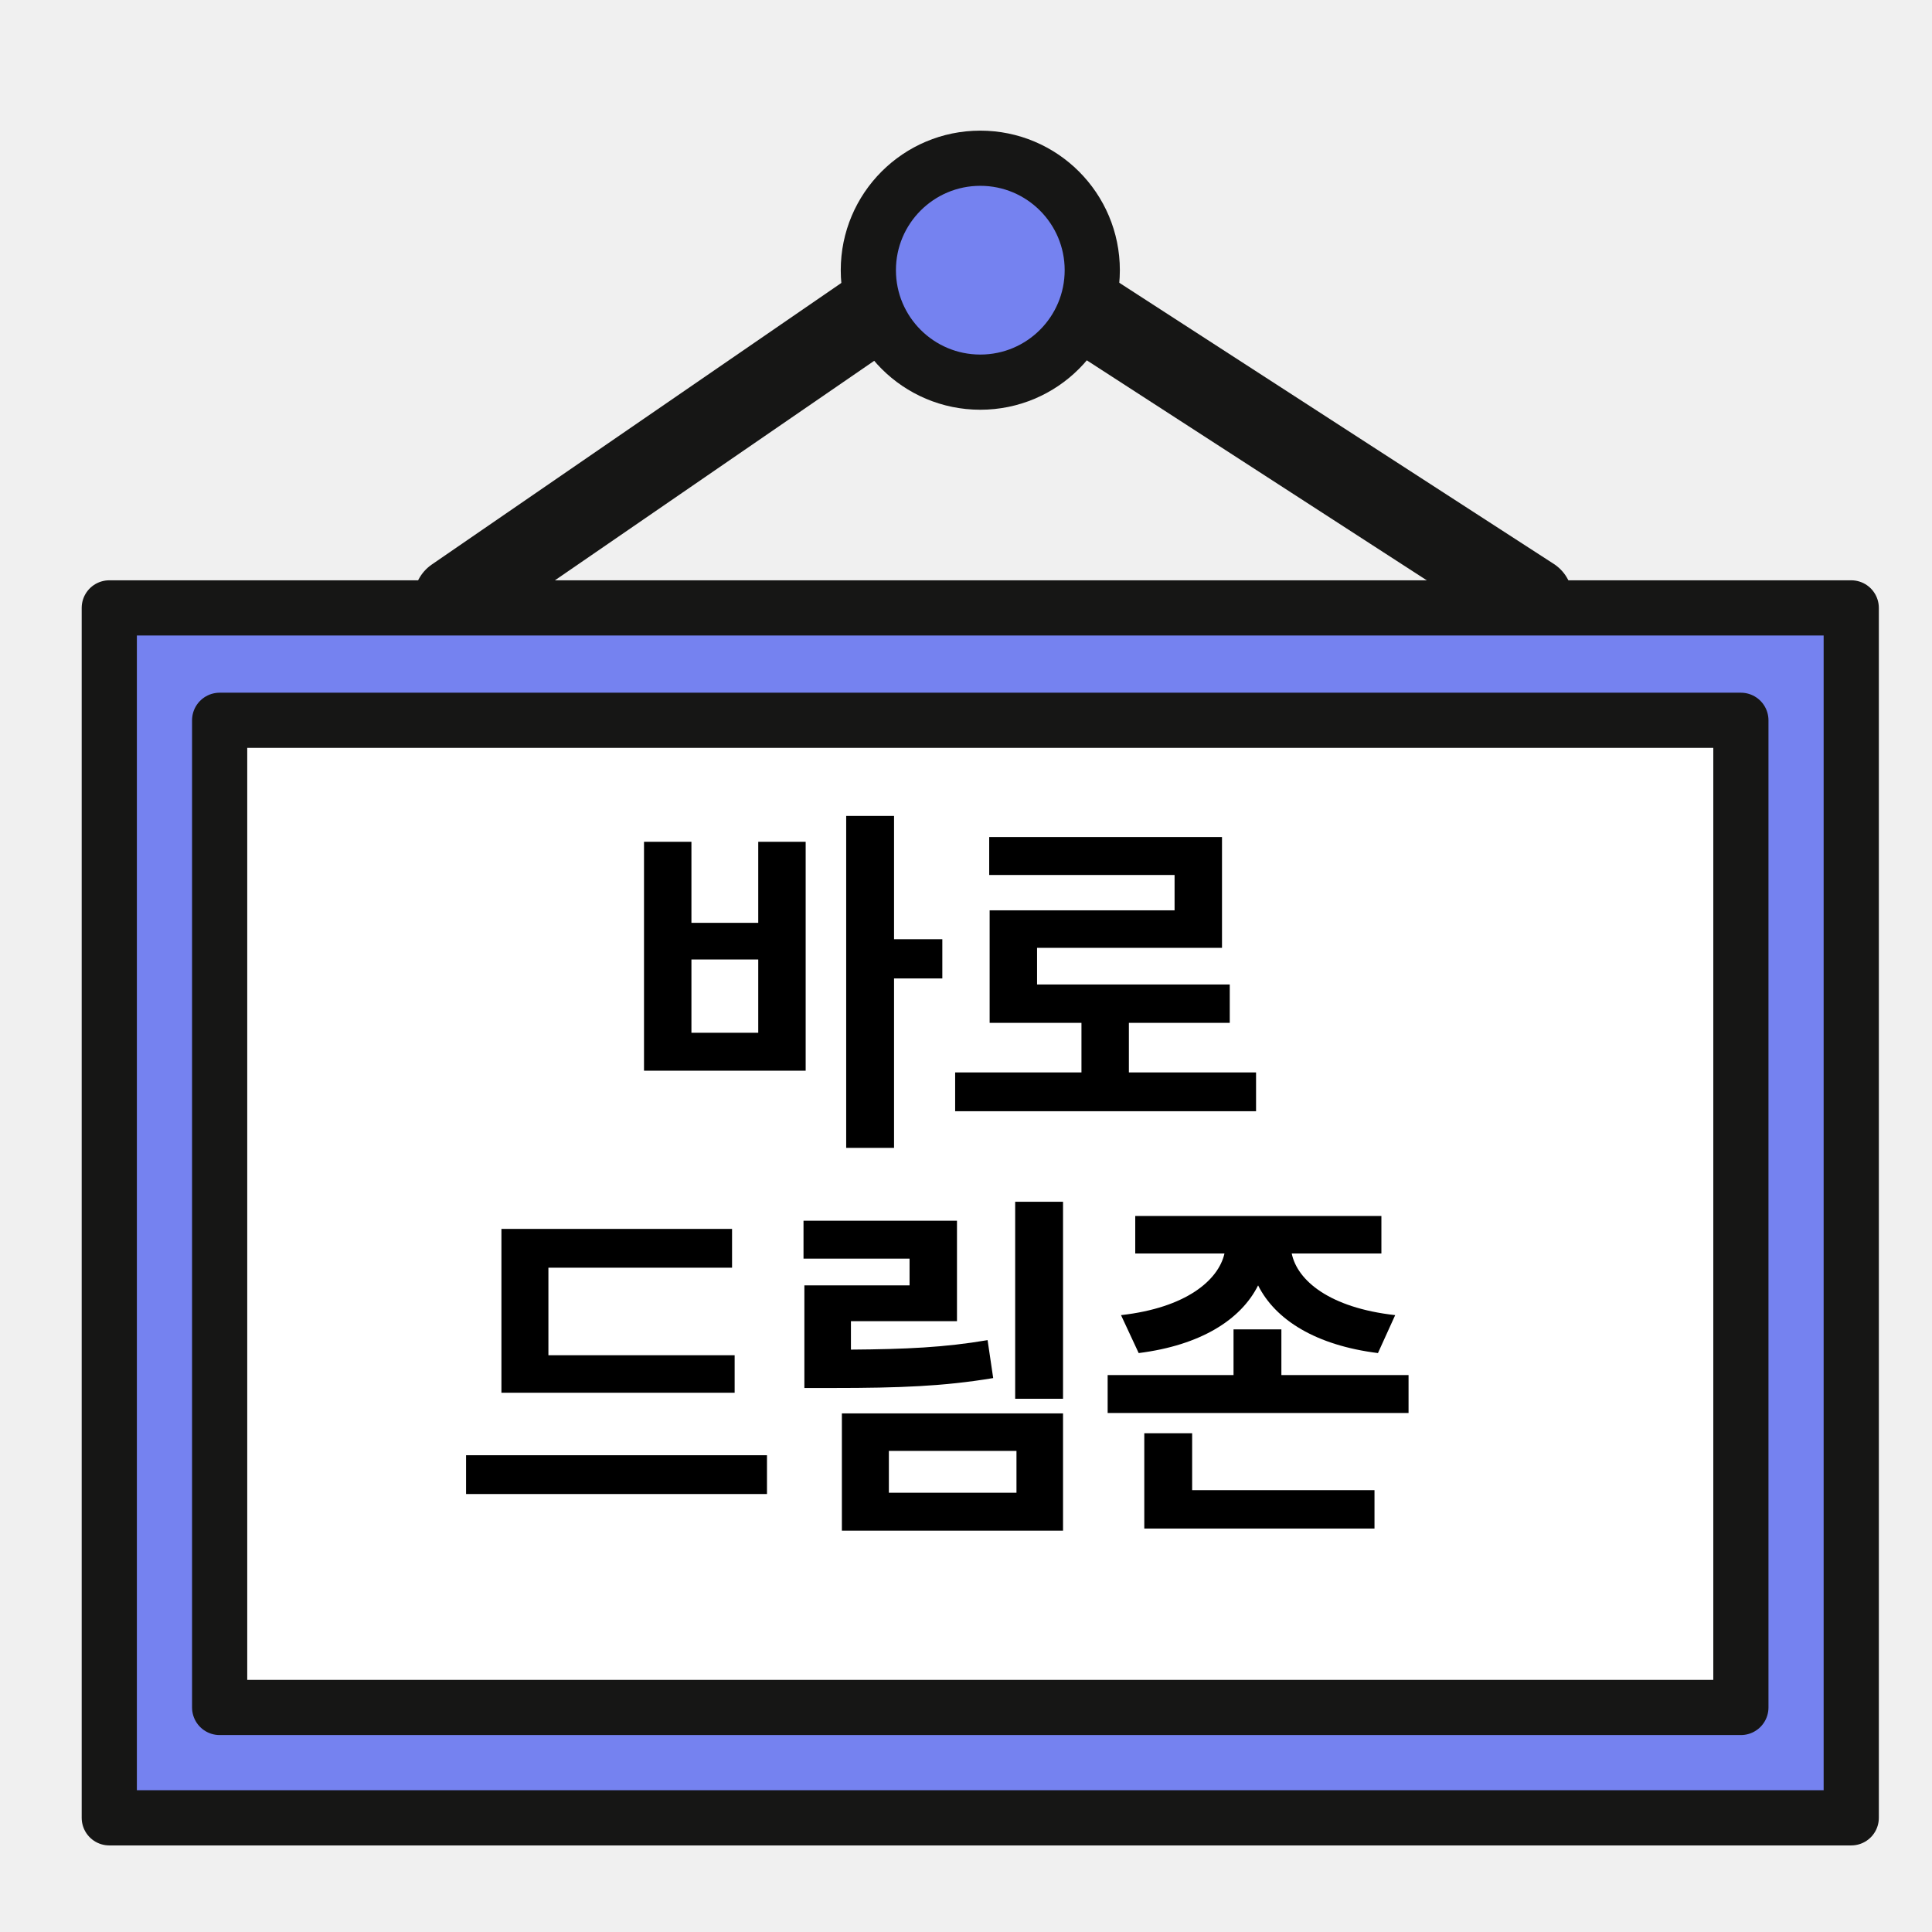
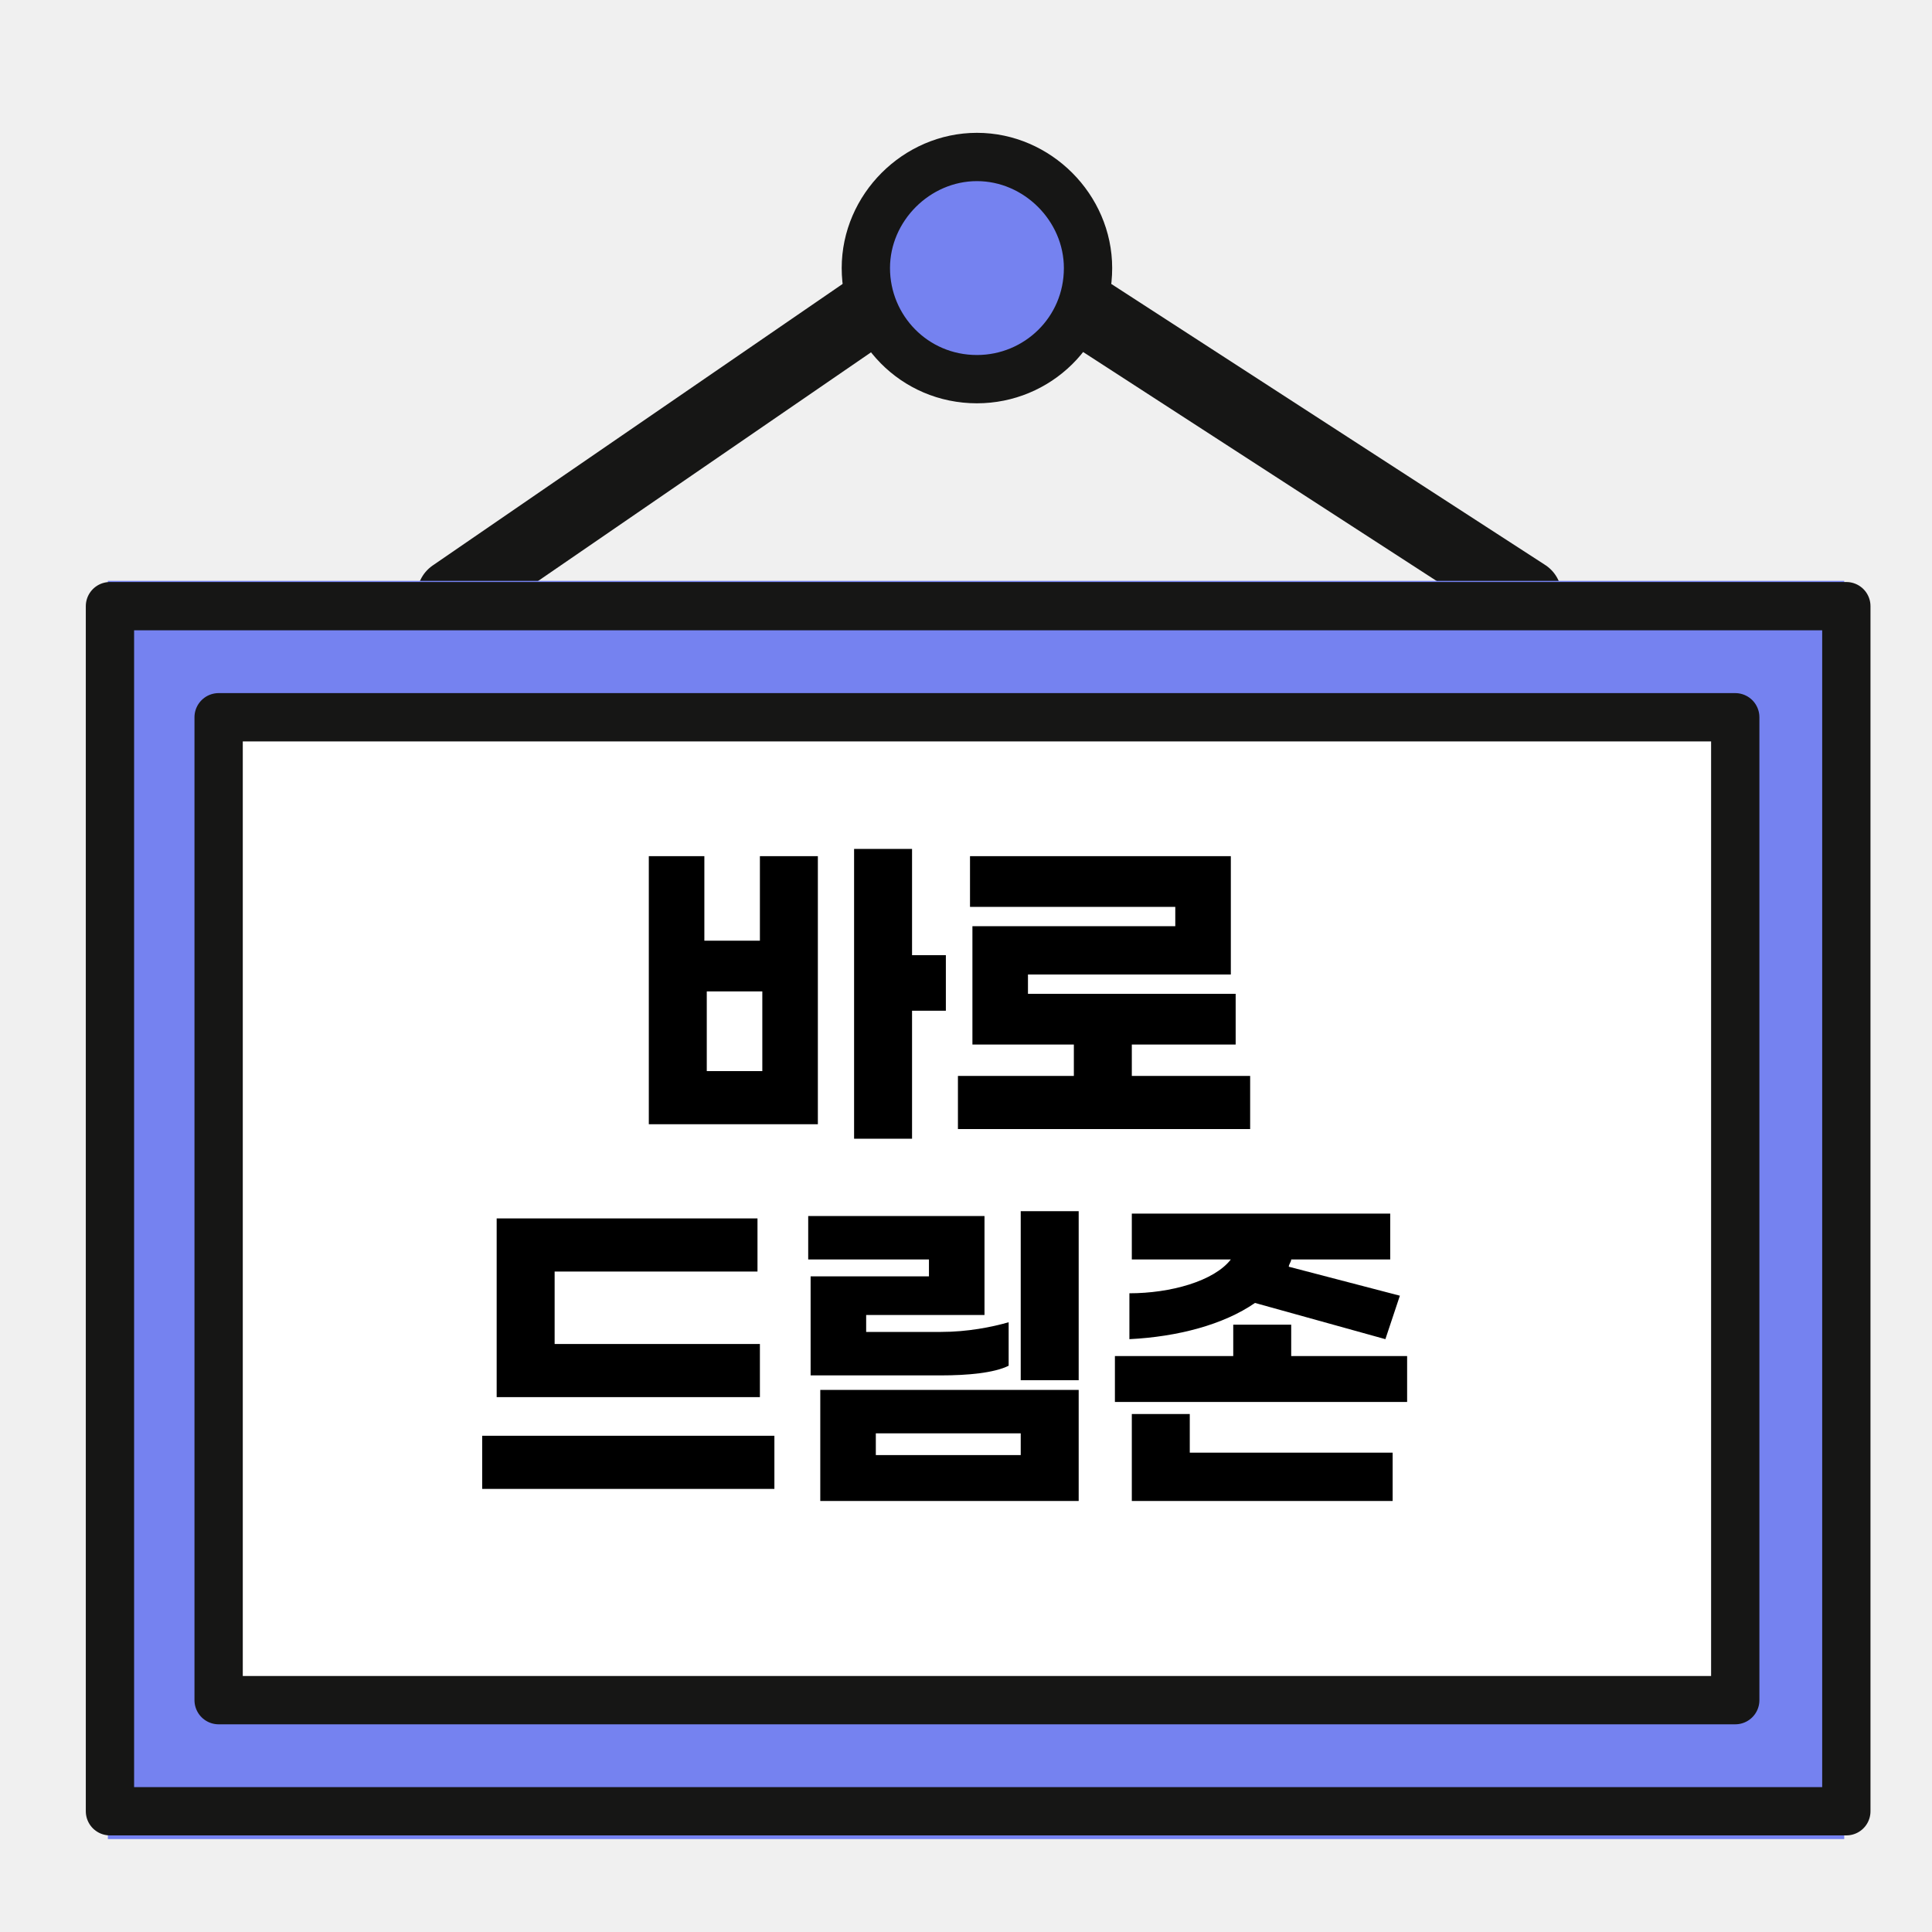
- <svg xmlns="http://www.w3.org/2000/svg" width="70" height="70.025" viewBox="0 0 70 70.025">
-   <defs>
-     <clipPath id="clip-path">
-       <rect id="사각형_3443" data-name="사각형 3443" width="66.398" height="67.518" transform="translate(0 -1)" fill="none" />
-     </clipPath>
-   </defs>
+ <svg xmlns="http://www.w3.org/2000/svg" xmlns:xlink="http://www.w3.org/1999/xlink" version="1.1" id="Layer_1" x="0px" y="0px" viewBox="0 0 80 80" style="enable-background:new 0 0 80 80;" xml:space="preserve">
+   <style type="text/css">
+ 	.st0{fill-opacity:0;}
+ 	.st1{fill:none;stroke:#161615;stroke-width:3;stroke-linecap:round;stroke-miterlimit:10;}
+ 	.st2{fill:#7582F0;}
+ 	.st3{clip-path:url(#SVGID_00000014617051675444122610000012316366948445656474_);}
+ 	.st4{fill:none;stroke:#161615;stroke-width:2;stroke-linecap:round;stroke-linejoin:round;}
+ 	.st5{fill:none;stroke:#161615;stroke-width:2;stroke-miterlimit:10;}
+ 	.st6{fill:#FFFFFF;stroke:#161615;stroke-width:2;stroke-linecap:round;stroke-linejoin:round;stroke-miterlimit:10;}
+ 	.st7{enable-background:new    ;}
+ </style>
  <g id="img" transform="translate(1.166 -0.448)">
-     <rect id="area" width="70" height="70" transform="translate(-1.166 0.473)" opacity="0" />
-     <line id="선_777" data-name="선 777" y1="11" x2="16" transform="translate(15.334 11.145)" fill="none" stroke="#161615" stroke-linecap="round" stroke-miterlimit="10" stroke-width="3" />
-     <line id="선_778" data-name="선 778" x1="17" y1="11" transform="translate(37.334 11.145)" fill="none" stroke="#161615" stroke-linecap="round" stroke-miterlimit="10" stroke-width="3" />
-     <rect id="사각형_3441" data-name="사각형 3441" width="63.137" height="45.78" transform="translate(2.795 21.556)" fill="#7582f0" />
-     <g id="그룹_1819" data-name="그룹 1819" transform="translate(1.165 1.448)">
-       <g id="그룹_1818" data-name="그룹 1818" clip-path="url(#clip-path)">
-         <path id="패스_38125" data-name="패스 38125" d="M0,0H63.137V43.854H0Z" transform="translate(1.63 21.033)" fill="none" stroke="#161615" stroke-linecap="round" stroke-linejoin="round" stroke-width="2" />
-         <path id="패스_36303" data-name="패스 36303" d="M20.932,4.809A4.058,4.058,0,1,1,16.873.75a4.059,4.059,0,0,1,4.059,4.059" transform="translate(16.326 3.985)" fill="#7582f0" />
-         <path id="패스_36304" data-name="패스 36304" d="M20.932,4.809A4.058,4.058,0,1,1,16.873.75,4.059,4.059,0,0,1,20.932,4.809Z" transform="translate(16.326 3.985)" fill="none" stroke="#161615" stroke-miterlimit="10" stroke-width="2" />
-         <rect id="사각형_20502" data-name="사각형 20502" width="55.137" height="35.78" transform="translate(5.63 25.107)" fill="#fff" stroke="#161615" stroke-linecap="round" stroke-linejoin="round" stroke-miterlimit="10" stroke-width="2" />
+     <rect id="area" x="-1.2" y="0.5" class="st0" width="79.7" height="79.7" />
+     <line id="선_777" class="st1" x1="17.6" y1="25.1" x2="35.8" y2="12.6" />
+     <line id="선_778" class="st1" x1="62" y1="25.1" x2="42.7" y2="12.6" />
+     <rect id="사각형_3441" x="3.3" y="24.5" class="st2" width="71.9" height="52.1" />
+     <g id="그룹_1819" transform="translate(1.487 0.448)">
+       <g>
+         <defs>
+           <rect id="SVGID_1_" x="0" width="75.6" height="76.9" />
+         </defs>
+         <clipPath id="SVGID_00000120534531870931686290000004101352952678636462_">
+           <use xlink:href="#SVGID_1_" style="overflow:visible;" />
+         </clipPath>
+         <g id="그룹_1818" style="clip-path:url(#SVGID_00000120534531870931686290000004101352952678636462_);">
+           <path id="패스_38125" class="st4" d="M1.9,25.1h71.9V75H1.9V25.1z" />
+           <path id="패스_36303" class="st2" d="M42.4,11.1c0,2.6-2.1,4.6-4.6,4.6c-2.6,0-4.6-2.1-4.6-4.6s2.1-4.6,4.6-4.6      C40.3,6.5,42.4,8.6,42.4,11.1C42.4,11.1,42.4,11.1,42.4,11.1" />
+           <path id="패스_36304" class="st5" d="M42.4,11.1c0,2.6-2.1,4.6-4.6,4.6c-2.6,0-4.6-2.1-4.6-4.6s2.1-4.6,4.6-4.6      C40.3,6.5,42.4,8.6,42.4,11.1C42.4,11.1,42.4,11.1,42.4,11.1z" />
+           <rect id="사각형_20502" x="6.4" y="29.7" class="st6" width="62.8" height="40.7" />
+         </g>
      </g>
    </g>
-     <text id="바로_드림존" data-name="바로 드림존" transform="translate(33.629 40.896)" font-size="13" font-family="GmarketSansBold, Gmarket Sans" font-weight="700" letter-spacing="-0.025em">
-       <tspan x="-12.344" y="0">바로</tspan>
-       <tspan x="-18.434" y="14">드림존</tspan>
-     </text>
+     <g class="st7">
+       <path d="M30.4,35.9h2.3V47h-7V35.9h2.3v3.5h2.3V35.9z M30.4,44.8v-3.3h-2.3v3.3H30.4z M38,42.3h-1.4v5.3h-2.4v-12h2.4V40H38V42.3z    " />
+       <path d="M50.6,45v2.2H38.5V45h4.8v-1.3h-4.2v-4.9h8.4V38h-8.5v-2.1h10.8v4.9h-8.4v0.8H50v2.1h-4.3V45H50.6z" />
+     </g>
+     <g class="st7">
+       <path d="M30.9,62.1H18.8v-2.2h12.1V62.1z M30.2,53.1h-8.4v3h8.5v2.2H19.4v-7.4h10.8V53.1z" />
+       <path d="M39.6,54.9h-4.9v0.7h3.1c1.1,0,2.1-0.2,2.8-0.4v1.8c-0.6,0.3-1.7,0.4-2.8,0.4h-5.4v-4.1h4.9v-0.7h-5v-1.8h7.3V54.9z     M43.5,62.6H32.8V58h10.7V62.6z M41.1,60.7v-0.9h-6v0.9H41.1z M43.5,57.6h-2.4v-7h2.4V57.6z" />
+       <path d="M57.1,56.6v1.9H45v-1.9h4.9v-1.3h2.4v1.3H57.1z M50.8,54.4c-1.3,0.9-3.2,1.4-5.2,1.5v-1.9c1.7,0,3.5-0.5,4.2-1.4h-4.1    v-1.9h10.7v1.9h-4.1c0,0.1-0.1,0.2-0.1,0.3l4.6,1.2l-0.6,1.8L50.8,54.4z M48.1,60.6h8.4v2H45.7V59h2.4V60.6z" />
+     </g>
  </g>
</svg>
